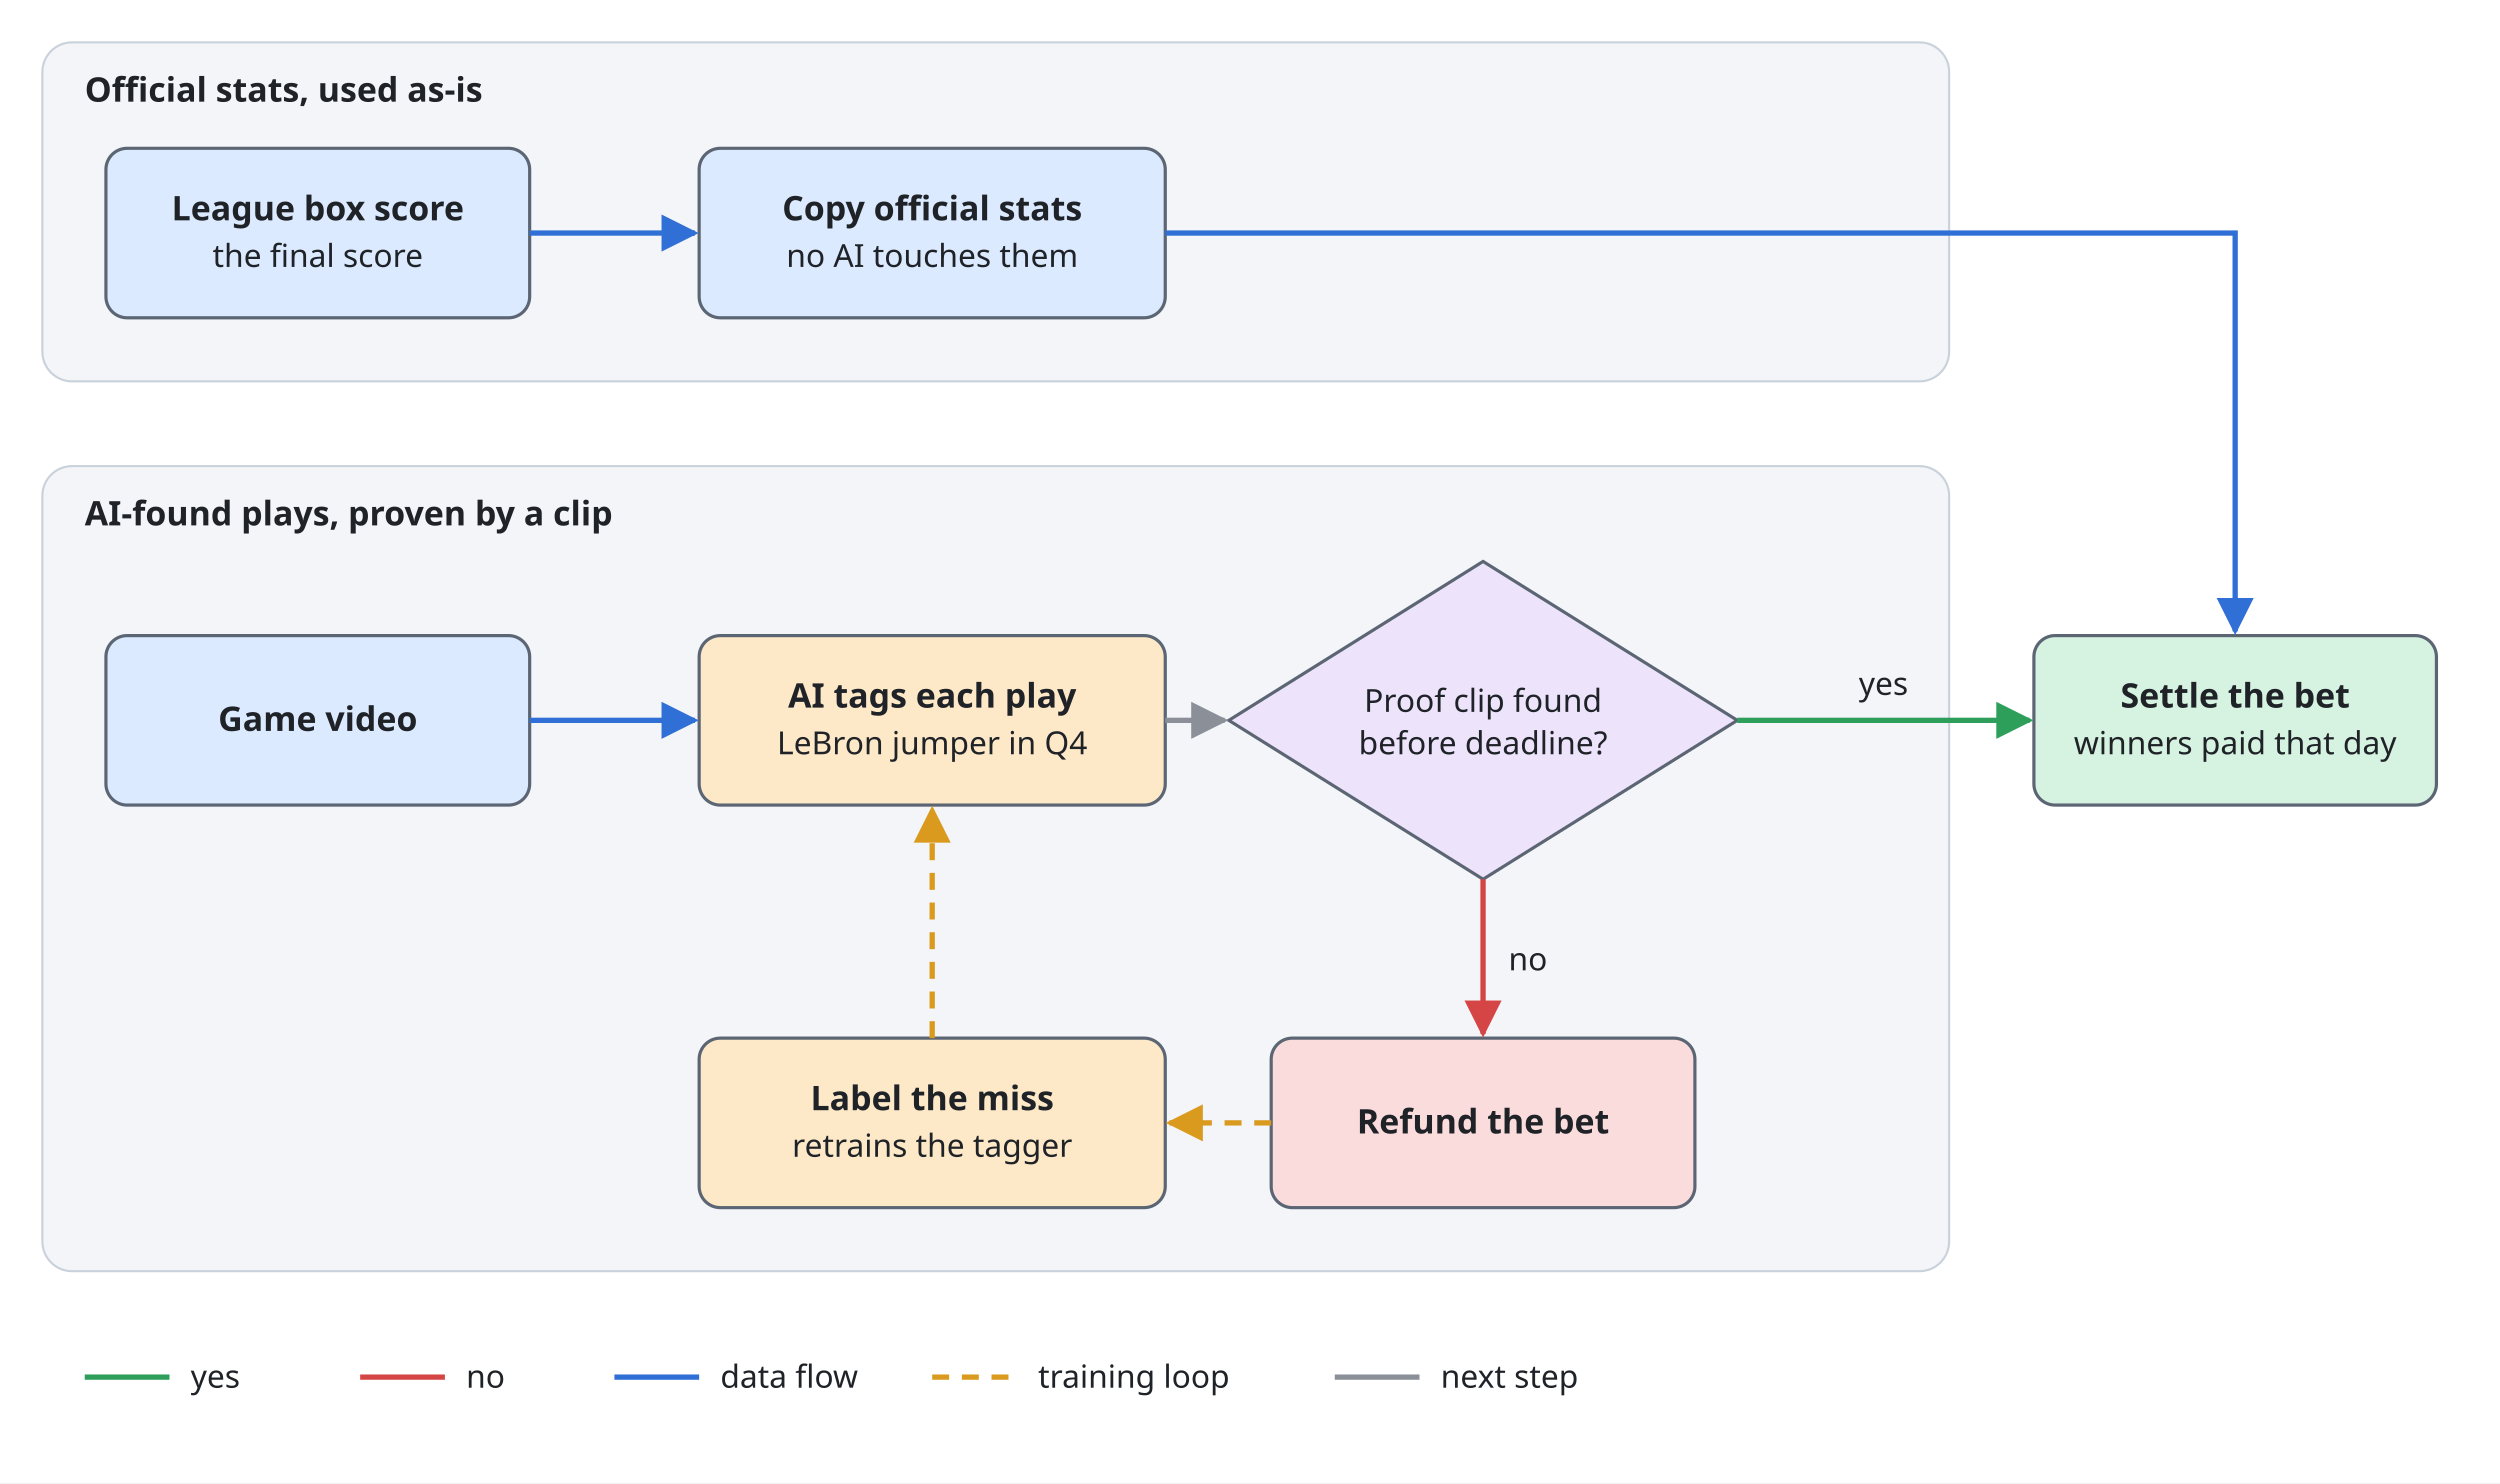
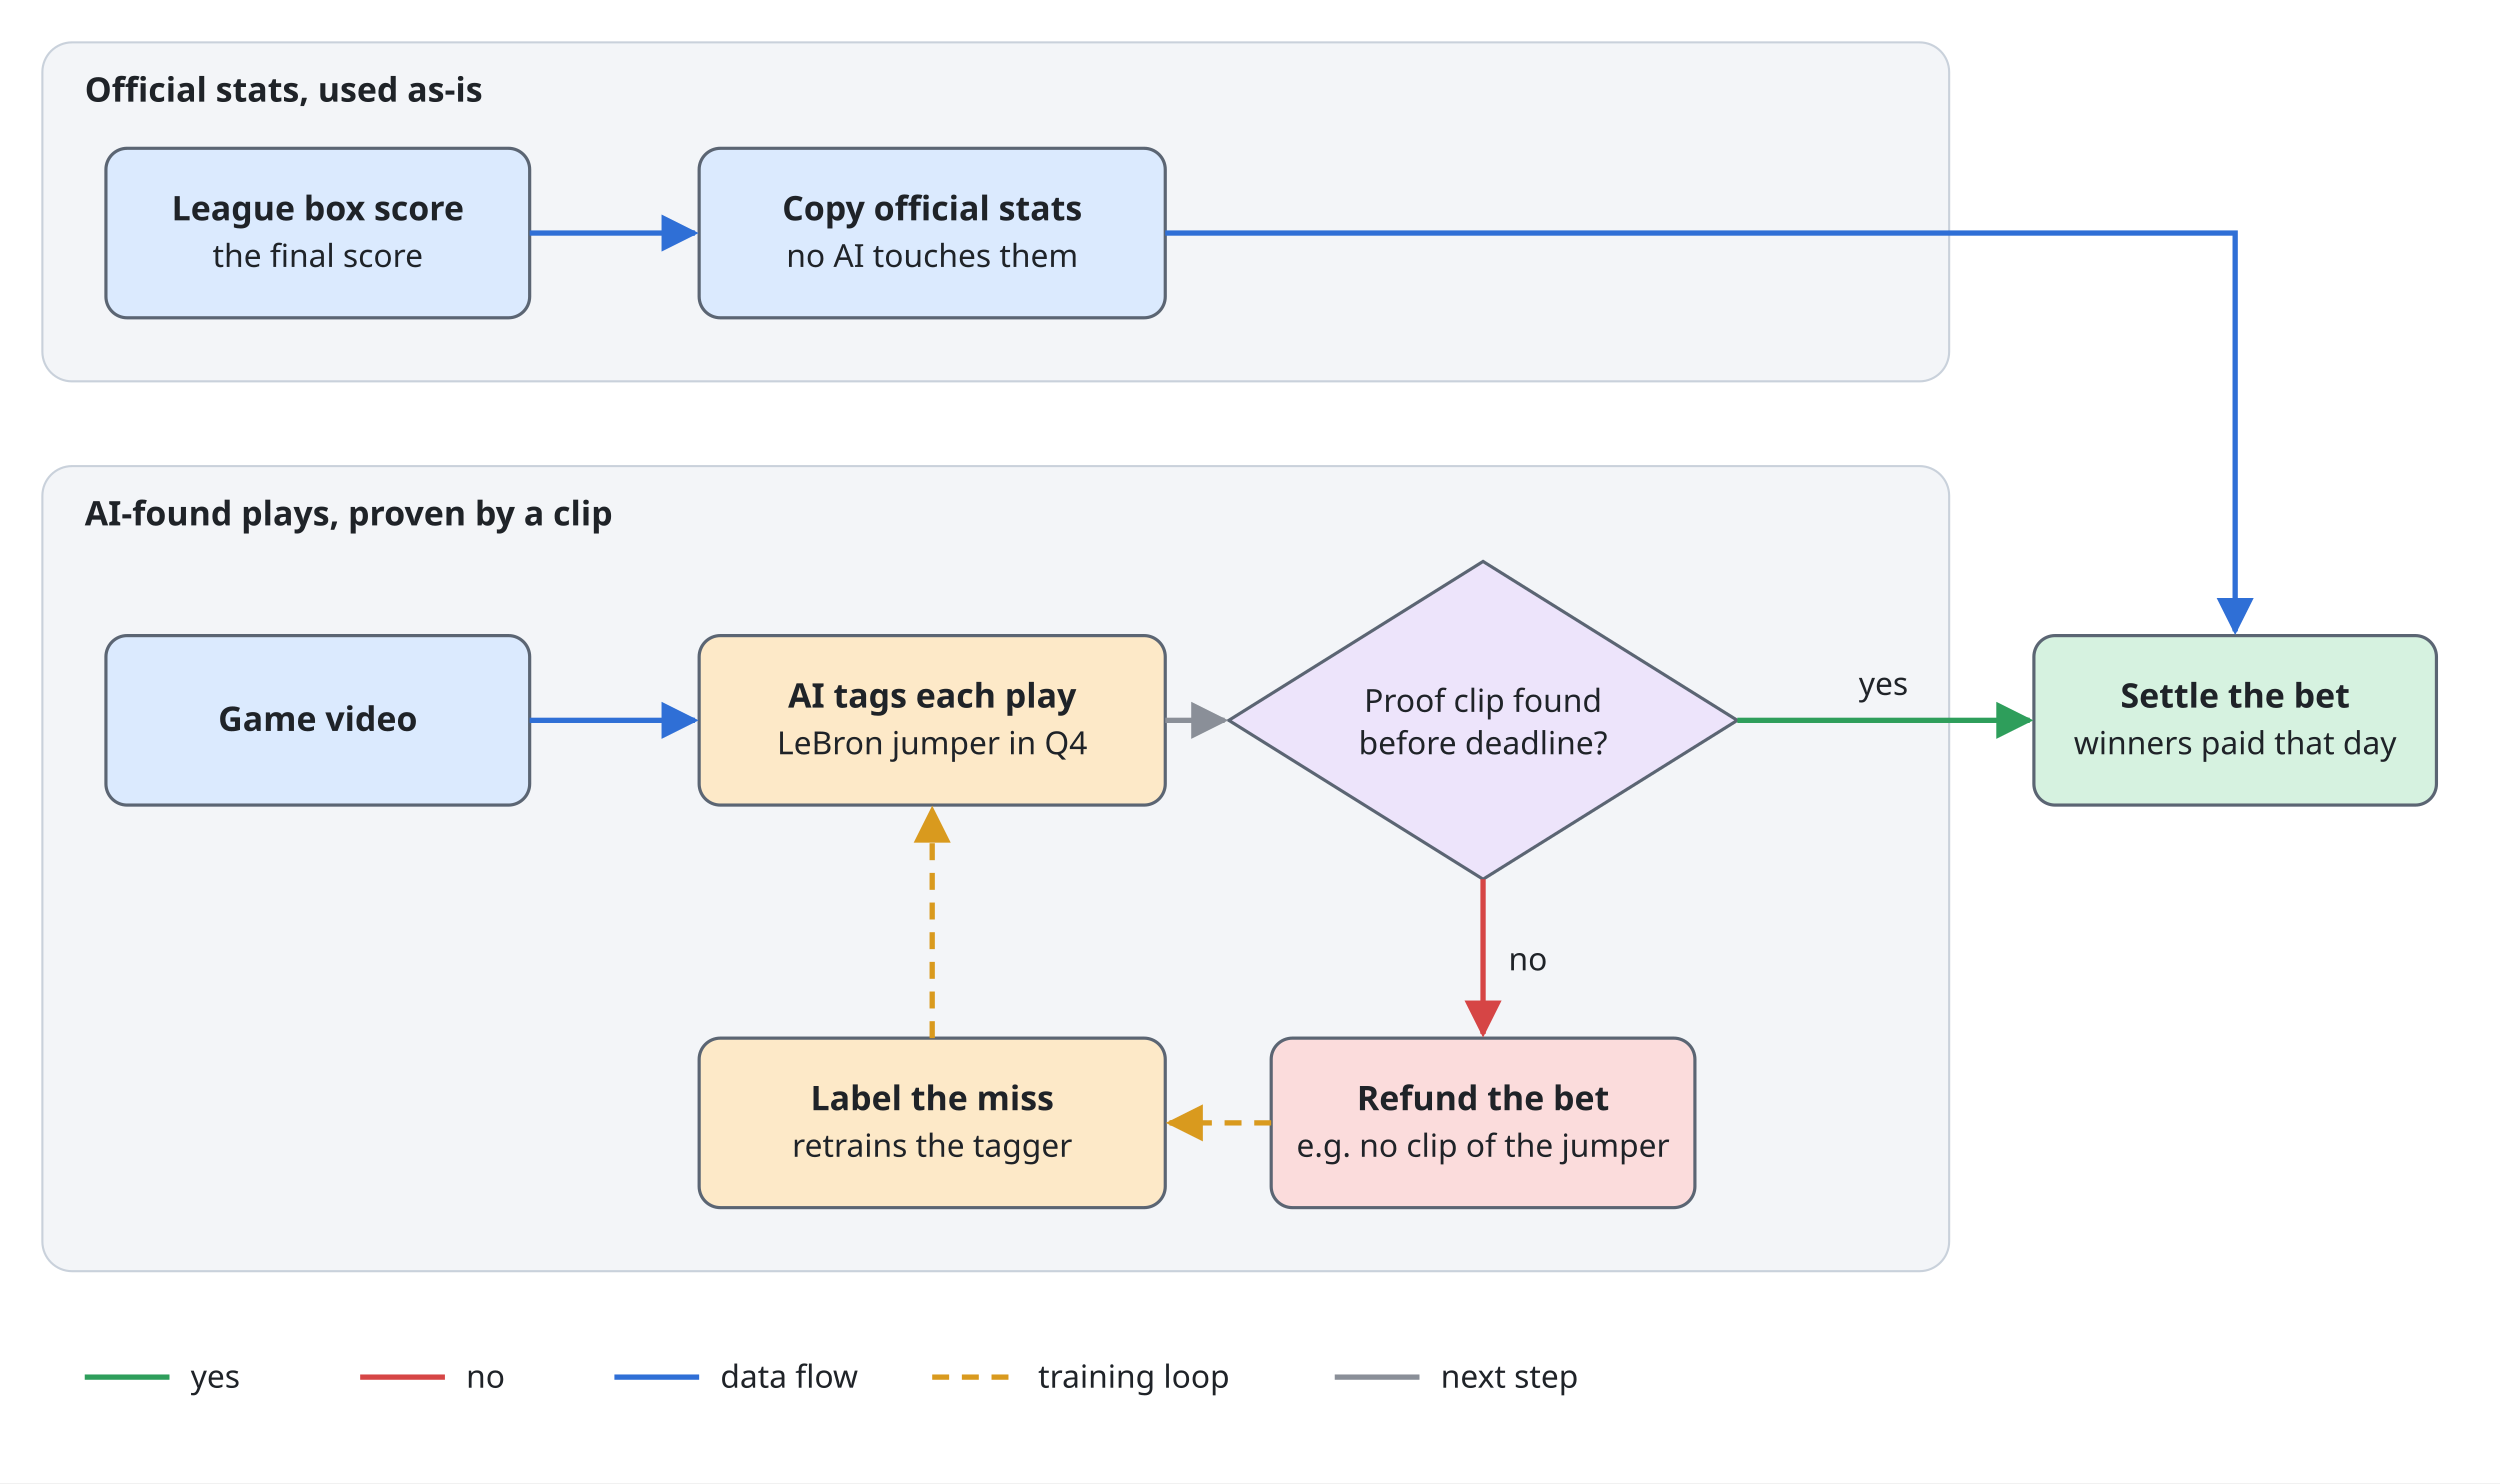
<svg xmlns="http://www.w3.org/2000/svg" viewBox="0 0 1180 700" width="1180" height="700" role="img" aria-label="Two ways a bet gets settled: official stats are copied as-is; plays the AI tags must be proven by a clip before the deadline, or the bet is refunded and the miss retrains the tagger.">
  <style>
    .ground { fill: #ffffff; }
    .lane &gt; rect { fill: #f3f5f8; stroke: #c9d1db; }
    .lane &gt; text, .label, .legend text { fill: #1f2328; }
    .node &gt; rect, .decision &gt; polygon { stroke: #5b6573; stroke-width: 1.5; }
    .node text, .decision text { fill: #1f2328; }
    text { font-family: system-ui, sans-serif; font-size: 15px; }
    .title { font-weight: 600; font-size: 16px; }
    .arrow { fill: none; stroke-width: 2.5; }
    .yes { stroke: #2e9e5b; } .no { stroke: #d64545; } .data { stroke: #2f6fd6; }
    .loop { stroke: #d99a1e; stroke-dasharray: 8 6; } .next { stroke: #8a8f98; }
    @media (prefers-color-scheme: dark) {
      .ground { fill: #161b22; }
      .lane &gt; rect { fill: #1f2630; stroke: #3a4452; }
      .lane &gt; text, .label, .legend text { fill: #e6edf3; }
    }
  </style>
  <defs>
    <marker id="head-yes" viewBox="0 0 10 10" refX="9" refY="5" markerWidth="7" markerHeight="7" orient="auto">
      <path d="M0 0 L10 5 L0 10 z" fill="#2e9e5b" />
    </marker>
    <marker id="head-no" viewBox="0 0 10 10" refX="9" refY="5" markerWidth="7" markerHeight="7" orient="auto">
      <path d="M0 0 L10 5 L0 10 z" fill="#d64545" />
    </marker>
    <marker id="head-data" viewBox="0 0 10 10" refX="9" refY="5" markerWidth="7" markerHeight="7" orient="auto">
      <path d="M0 0 L10 5 L0 10 z" fill="#2f6fd6" />
    </marker>
    <marker id="head-loop" viewBox="0 0 10 10" refX="9" refY="5" markerWidth="7" markerHeight="7" orient="auto">
      <path d="M0 0 L10 5 L0 10 z" fill="#d99a1e" />
    </marker>
    <marker id="head-next" viewBox="0 0 10 10" refX="9" refY="5" markerWidth="7" markerHeight="7" orient="auto">
      <path d="M0 0 L10 5 L0 10 z" fill="#8a8f98" />
    </marker>
  </defs>
  <rect class="ground" x="0" y="0" width="1180" height="700" />
  <g class="group lane">
    <rect x="20" y="20" width="900" height="160" rx="14" />
    <text x="40" y="48" class="title">Official stats, used as-is</text>
  </g>
  <g class="group lane">
    <rect x="20" y="220" width="900" height="380" rx="14" />
    <text x="40" y="248" class="title">AI-found plays, proven by a clip</text>
  </g>
  <g class="node">
    <rect x="50" y="70" width="200" height="80" rx="10" fill="#dbeafe" />
    <text x="150" y="104" text-anchor="middle" class="title">League box score</text>
    <text x="150" y="126" text-anchor="middle">the final score</text>
  </g>
  <g class="node">
    <rect x="330" y="70" width="220" height="80" rx="10" fill="#dbeafe" />
    <text x="440" y="104" text-anchor="middle" class="title">Copy official stats</text>
    <text x="440" y="126" text-anchor="middle">no AI touches them</text>
  </g>
  <g class="node">
    <rect x="50" y="300" width="200" height="80" rx="10" fill="#dbeafe" />
    <text x="150" y="345" text-anchor="middle" class="title">Game video</text>
  </g>
  <g class="node">
    <rect x="330" y="300" width="220" height="80" rx="10" fill="#fde9c8" />
    <text x="440" y="334" text-anchor="middle" class="title">AI tags each play</text>
    <text x="440" y="356" text-anchor="middle">LeBron jumper in Q4</text>
  </g>
  <g class="decision">
    <polygon points="700,265 820,340 700,415 580,340" fill="#ede4fb" />
    <text x="700" y="336" text-anchor="middle">Proof clip found</text>
    <text x="700" y="356" text-anchor="middle">before deadline?</text>
  </g>
  <g class="node">
    <rect x="960" y="300" width="190" height="80" rx="10" fill="#d6f2e0" />
    <text x="1055" y="334" text-anchor="middle" class="title">Settle the bet</text>
    <text x="1055" y="356" text-anchor="middle">winners paid that day</text>
  </g>
  <g class="node">
    <rect x="600" y="490" width="200" height="80" rx="10" fill="#fbdcdc" />
-     <text x="700" y="535" text-anchor="middle" class="title">Refund the bet</text>
+     <text x="700" y="524" text-anchor="middle" class="title">Refund the bet</text>
+     <text x="700" y="546" text-anchor="middle">e.g. no clip of the jumper</text>
  </g>
  <g class="node">
    <rect x="330" y="490" width="220" height="80" rx="10" fill="#fde9c8" />
    <text x="440" y="524" text-anchor="middle" class="title">Label the miss</text>
    <text x="440" y="546" text-anchor="middle">retrains the tagger</text>
  </g>
  <path class="arrow data" d="M250 110 H328" marker-end="url(#head-data)" />
  <path class="arrow data" d="M550 110 H1055 V298" marker-end="url(#head-data)" />
  <path class="arrow data" d="M250 340 H328" marker-end="url(#head-data)" />
  <path class="arrow next" d="M550 340 H578" marker-end="url(#head-next)" />
  <path class="arrow yes" d="M820 340 H958" marker-end="url(#head-yes)" />
  <text class="label" x="889" y="328" text-anchor="middle">yes</text>
  <path class="arrow no" d="M700 415 V488" marker-end="url(#head-no)" />
  <text class="label" x="712" y="458">no</text>
  <path class="arrow loop" d="M600 530 H552" marker-end="url(#head-loop)" />
  <path class="arrow loop" d="M440 490 V382" marker-end="url(#head-loop)" />
  <g class="legend">
    <path class="arrow yes" d="M40 650 H80" />
    <text x="90" y="655">yes</text>
    <path class="arrow no" d="M170 650 H210" />
    <text x="220" y="655">no</text>
    <path class="arrow data" d="M290 650 H330" />
    <text x="340" y="655">data flow</text>
    <path class="arrow loop" d="M440 650 H480" />
    <text x="490" y="655">training loop</text>
    <path class="arrow next" d="M630 650 H670" />
    <text x="680" y="655">next step</text>
  </g>
</svg>
